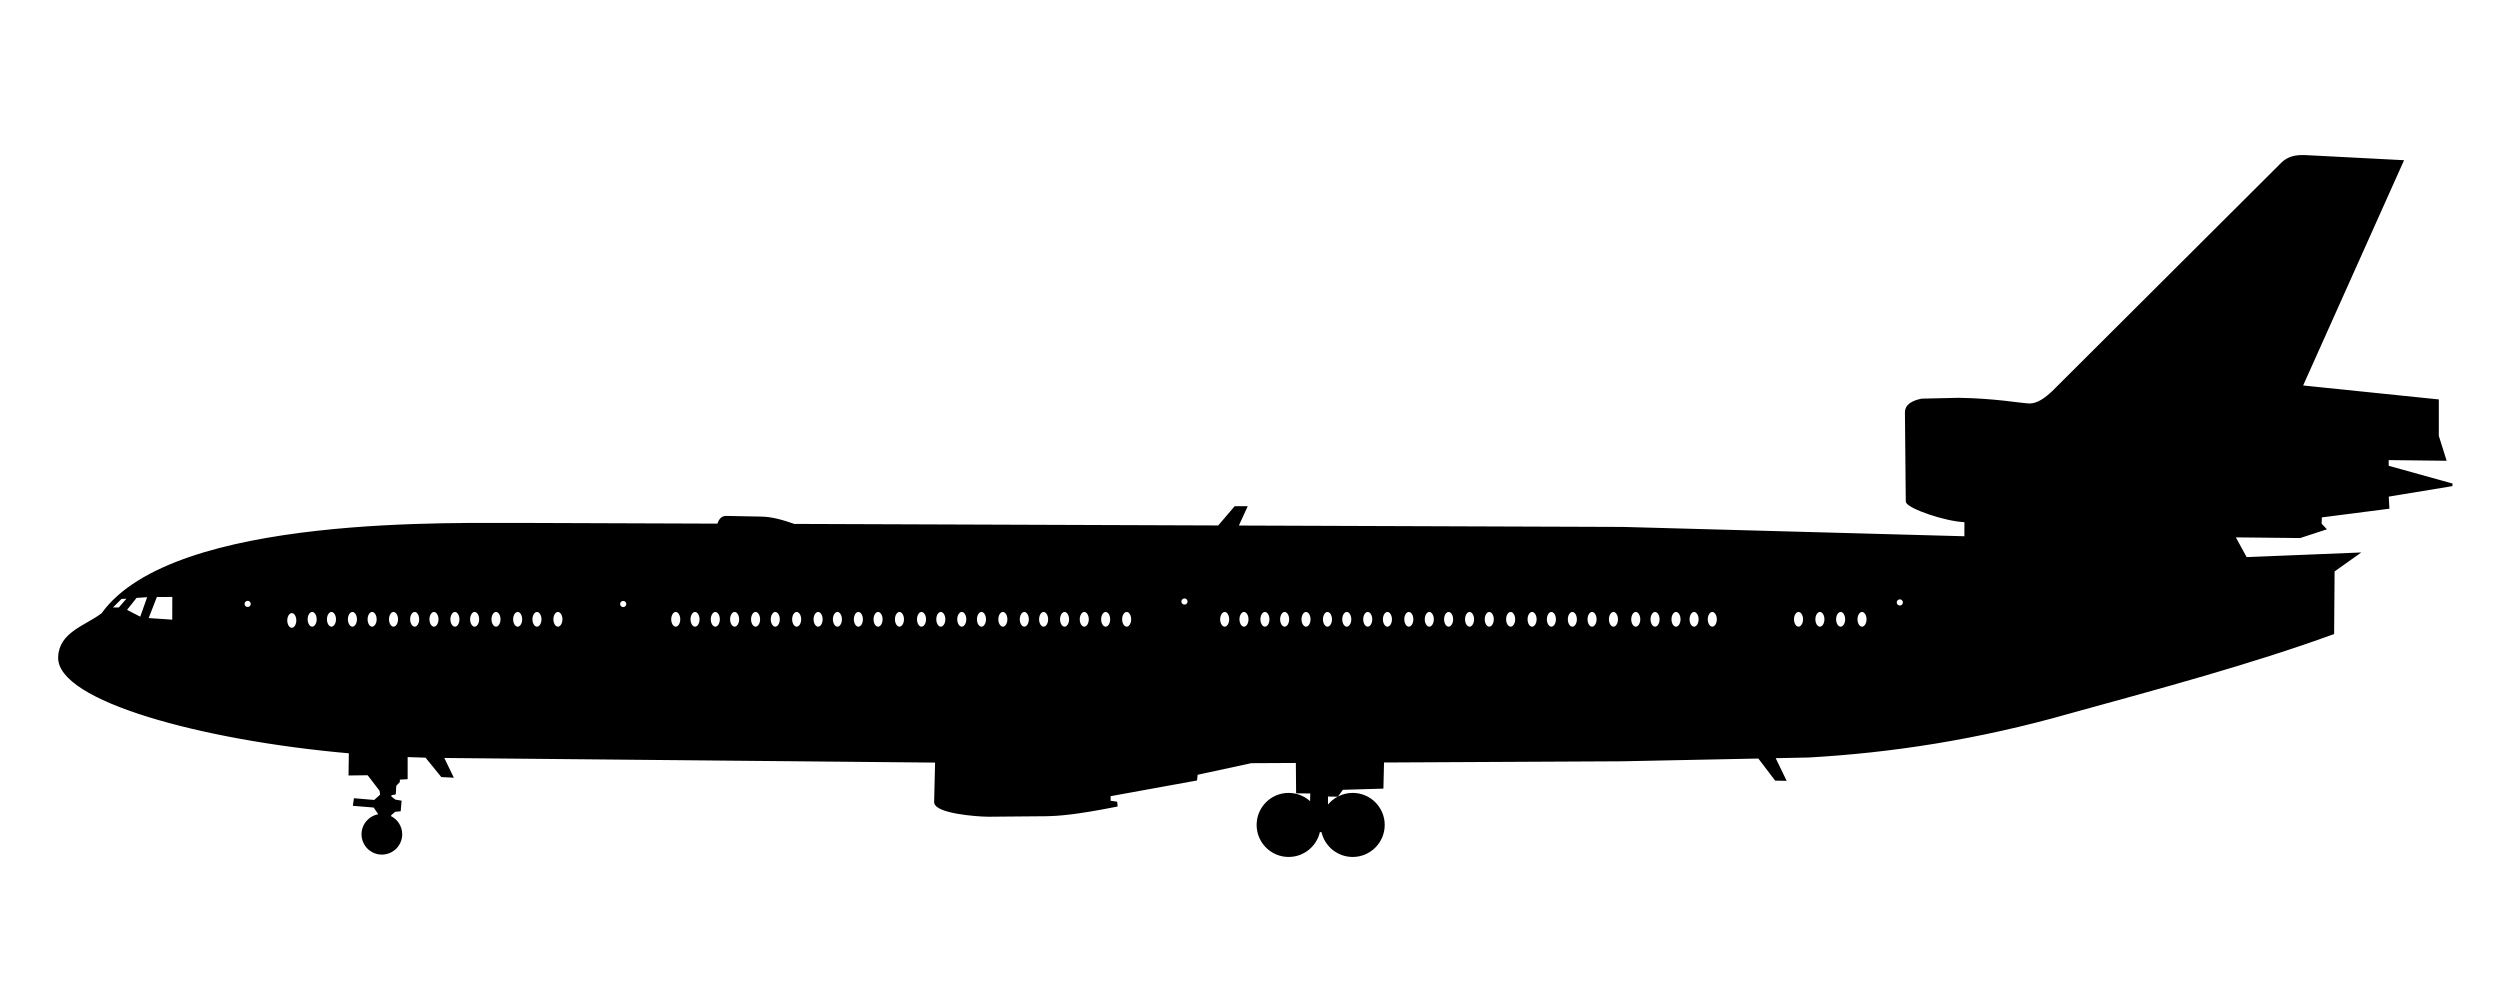
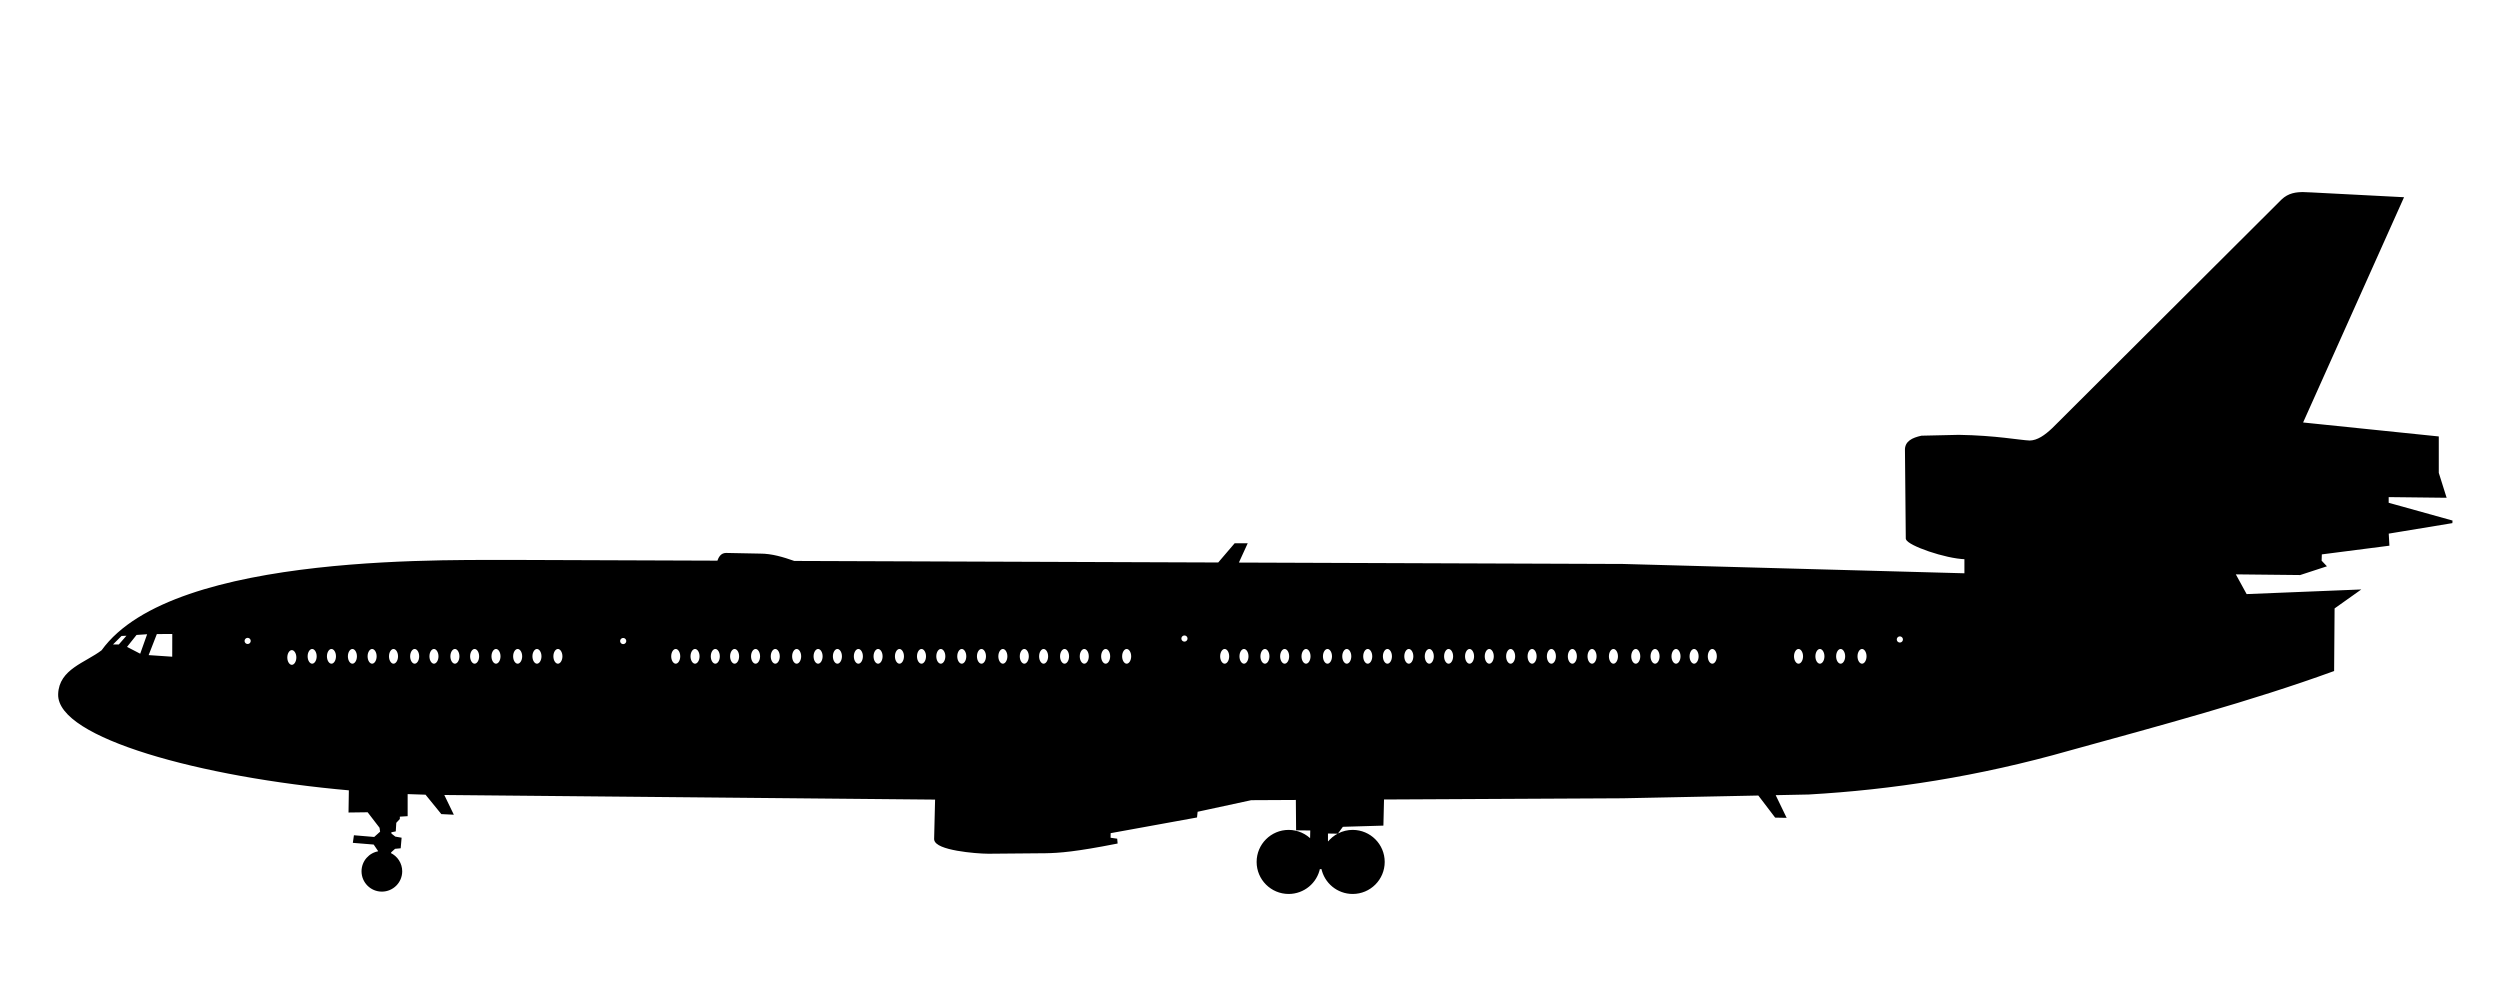
<svg xmlns="http://www.w3.org/2000/svg" width="250mm" height="100mm" version="1.1" viewBox="0 0 250 100">
-   <path transform="scale(.26458)" d="m870.85 59.109c-2.912-0.055-5.74 0.32-8.184 2.666l-86.621 86.367c-2.897 2.736-5.787 4.808-8.9 4.861-3.696-0.126-12.879-1.943-26.832-2.147l-14.018 0.316c-3.351 0.74-5.963 1.972-5.807 5.051l0.314 33.334c0.498 2.164 14.549 7.137 22.16 7.324v6.314l-129.55-3.537-145.95-0.531 3.338-7.293h-3.928l-6.209 7.268-160.55-0.586c-4.249-1.486-8.51-2.784-12.85-2.772l-12.879-0.252c-1.671 0.032-2.364 1.368-2.894 2.92l-73.498-0.268c-23.24 0.275-132.24-3.665-159.24 34.002-6.289 4.8-16.019 7.142-16.273 16.252-0.534 15.907 53.082 30.903 109.88 35.865l-0.127 8.33 6.965-0.09 4.731 6.162 0.27 1.875-2.59 2.32-7.41-0.625-0.27 1.875 7.59 0.625 1.875 2.768-0.02 0.697a7.188 7.188 0 0 0-6.231 7.115 7.188 7.188 0 0 0 7.188 7.188 7.188 7.188 0 0 0 7.188-7.188 7.188 7.188 0 0 0-4.184-6.519l-0.012-0.846 1.785-1.607 1.875-0.178 0.268-3.125-2.053-0.357-1.697-1.34-0.178-1.16 1.785-0.357 0.178-3.035 1.34-1.43v-1.16l2.947-0.18v-8.393c2.51 0.103 5.014 0.19 7.508 0.248l5.973 7.342 3.662 0.178-3.592-7.426c0.363 0.003 0.73 0.014 1.092 0.016l185.72 1.746-0.377 15.467c0.242 3.668 15.11 4.967 20.014 4.988l21.592-0.189c5.158-0.077 11.462-0.571 26.715-3.574l-0.088-0.982-2.545-0.357 0.043-2.588 32.68-5.938 0.223-2.143 20.67-4.465 17.412-0.088 0.096 11.484 5.367 0.064-0.1 4.578a11.607 11.607 0 0 0-8.58-3.807 11.607 11.607 0 0 0-11.605 11.607 11.607 11.607 0 0 0 11.605 11.605 11.607 11.607 0 0 0 11.389-9.377l1.426-0.012a11.607 11.607 0 0 0 11.383 9.389 11.607 11.607 0 0 0 11.607-11.605 11.607 11.607 0 0 0-11.607-11.607 11.607 11.607 0 0 0-9.248 4.617l-0.588-0.717v-3.537l3.978 0.064 1.893-2.59 15.09-0.441 0.234-9.883 90.605-0.461 51.604-1.047 6.365 8.361 3.283 0.062-4.123-8.537 13.229-0.268c31.309-1.776 63.931-6.745 98.57-16.607 34.158-9.414 68.618-18.655 99.555-29.91l0.178-23.572 8.928-6.34-41.963 1.697-4.643-8.482 25.088 0.268 9.287-3.035-1.607-1.697 0.1-3.016 25.506-3.283-0.252-4.545 24.496-4.041-24.496-6.818v-3.031l21.719 0.252-2.777-8.838v-13.385l-51.518-5.303 38.133-85.105-34.094-1.768c-0.978-0.056-1.957-0.122-2.928-0.141zm-805.23 166.01-0.021 9.621-10.121-0.686 3.469-8.912 6.674-0.023zm-9.277 0.051-3.062 8.617-6.029-3.125 4.107-5.164 4.984-0.328zm391.34 0.52a1.657 1.657 0 0 1 1.656 1.658 1.657 1.657 0 0 1-1.656 1.656 1.657 1.657 0 0 1-1.658-1.656 1.657 1.657 0 0 1 1.658-1.658zm-398.76 0.055-3.793 4.354-3.617-0.021 4.197-4.197 3.213-0.135zm669.13 0.293a1.657 1.657 0 0 1 1.658 1.658 1.657 1.657 0 0 1-1.658 1.656 1.657 1.657 0 0 1-1.656-1.656 1.657 1.657 0 0 1 1.656-1.658zm-624.45 0.553a1.657 1.657 0 0 1 1.656 1.656 1.657 1.657 0 0 1-1.656 1.658 1.657 1.657 0 0 1-1.658-1.658 1.657 1.657 0 0 1 1.658-1.656zm141.94 0.047a1.657 1.657 0 0 1 1.658 1.658 1.657 1.657 0 0 1-1.658 1.656 1.657 1.657 0 0 1-1.656-1.656 1.657 1.657 0 0 1 1.656-1.658zm-117.56 4.154a2.21 3.283 0 0 1 2.211 3.283 2.21 3.283 0 0 1-2.211 3.281 2.21 3.283 0 0 1-2.209-3.281 2.21 3.283 0 0 1 2.209-3.283zm7.299 0a2.21 3.283 0 0 1 2.209 3.283 2.21 3.283 0 0 1-2.209 3.281 2.21 3.283 0 0 1-2.211-3.281 2.21 3.283 0 0 1 2.211-3.283zm7.918 0a2.21 3.283 0 0 1 2.209 3.283 2.21 3.283 0 0 1-2.209 3.281 2.21 3.283 0 0 1-2.211-3.281 2.21 3.283 0 0 1 2.211-3.283zm7.449 0a2.21 3.283 0 0 1 2.209 3.283 2.21 3.283 0 0 1-2.209 3.281 2.21 3.283 0 0 1-2.211-3.281 2.21 3.283 0 0 1 2.211-3.283zm8.08 0a2.21 3.283 0 0 1 2.211 3.283 2.21 3.283 0 0 1-2.211 3.281 2.21 3.283 0 0 1-2.209-3.281 2.21 3.283 0 0 1 2.209-3.283zm7.994 0a2.21 3.283 0 0 1 2.211 3.283 2.21 3.283 0 0 1-2.211 3.281 2.21 3.283 0 0 1-2.209-3.281 2.21 3.283 0 0 1 2.209-3.283zm7.299 0a2.21 3.283 0 0 1 2.209 3.283 2.21 3.283 0 0 1-2.209 3.281 2.21 3.283 0 0 1-2.211-3.281 2.21 3.283 0 0 1 2.211-3.283zm7.918 0a2.21 3.283 0 0 1 2.209 3.283 2.21 3.283 0 0 1-2.209 3.281 2.21 3.283 0 0 1-2.211-3.281 2.21 3.283 0 0 1 2.211-3.283zm7.449 0a2.21 3.283 0 0 1 2.209 3.283 2.21 3.283 0 0 1-2.209 3.281 2.21 3.283 0 0 1-2.209-3.281 2.21 3.283 0 0 1 2.209-3.283zm8.082 0a2.21 3.283 0 0 1 2.209 3.283 2.21 3.283 0 0 1-2.209 3.281 2.21 3.283 0 0 1-2.211-3.281 2.21 3.283 0 0 1 2.211-3.283zm8.182 0a2.21 3.283 0 0 1 2.211 3.283 2.21 3.283 0 0 1-2.211 3.281 2.21 3.283 0 0 1-2.209-3.281 2.21 3.283 0 0 1 2.209-3.283zm7.299 0a2.21 3.283 0 0 1 2.209 3.283 2.21 3.283 0 0 1-2.209 3.281 2.21 3.283 0 0 1-2.211-3.281 2.21 3.283 0 0 1 2.211-3.283zm7.918 0a2.21 3.283 0 0 1 2.209 3.283 2.21 3.283 0 0 1-2.209 3.281 2.21 3.283 0 0 1-2.211-3.281 2.21 3.283 0 0 1 2.211-3.283zm44.529 0a2.21 3.283 0 0 1 2.209 3.283 2.21 3.283 0 0 1-2.209 3.281 2.21 3.283 0 0 1-2.211-3.281 2.21 3.283 0 0 1 2.211-3.283zm7.297 0a2.21 3.283 0 0 1 2.211 3.283 2.21 3.283 0 0 1-2.211 3.281 2.21 3.283 0 0 1-2.209-3.281 2.21 3.283 0 0 1 2.209-3.283zm7.662 0a2.21 3.283 0 0 1 2.211 3.283 2.21 3.283 0 0 1-2.211 3.281 2.21 3.283 0 0 1-2.209-3.281 2.21 3.283 0 0 1 2.209-3.283zm7.299 0a2.21 3.283 0 0 1 2.209 3.283 2.21 3.283 0 0 1-2.209 3.281 2.21 3.283 0 0 1-2.211-3.281 2.21 3.283 0 0 1 2.211-3.283zm7.918 0a2.21 3.283 0 0 1 2.209 3.283 2.21 3.283 0 0 1-2.209 3.281 2.21 3.283 0 0 1-2.211-3.281 2.21 3.283 0 0 1 2.211-3.283zm7.449 0a2.21 3.283 0 0 1 2.209 3.283 2.21 3.283 0 0 1-2.209 3.281 2.21 3.283 0 0 1-2.209-3.281 2.21 3.283 0 0 1 2.209-3.283zm8.082 0a2.21 3.283 0 0 1 2.209 3.283 2.21 3.283 0 0 1-2.209 3.281 2.21 3.283 0 0 1-2.211-3.281 2.21 3.283 0 0 1 2.211-3.283zm8.105 0a2.21 3.283 0 0 1 2.209 3.283 2.21 3.283 0 0 1-2.209 3.281 2.21 3.283 0 0 1-2.211-3.281 2.21 3.283 0 0 1 2.211-3.283zm7.297 0a2.21 3.283 0 0 1 2.211 3.283 2.21 3.283 0 0 1-2.211 3.281 2.21 3.283 0 0 1-2.209-3.281 2.21 3.283 0 0 1 2.209-3.283zm7.918 0a2.21 3.283 0 0 1 2.211 3.283 2.21 3.283 0 0 1-2.211 3.281 2.21 3.283 0 0 1-2.209-3.281 2.21 3.283 0 0 1 2.209-3.283zm7.449 0a2.21 3.283 0 0 1 2.211 3.283 2.21 3.283 0 0 1-2.211 3.281 2.21 3.283 0 0 1-2.209-3.281 2.21 3.283 0 0 1 2.209-3.283zm8.082 0a2.21 3.283 0 0 1 2.209 3.283 2.21 3.283 0 0 1-2.209 3.281 2.21 3.283 0 0 1-2.209-3.281 2.21 3.283 0 0 1 2.209-3.283zm8.334 0a2.21 3.283 0 0 1 2.209 3.283 2.21 3.283 0 0 1-2.209 3.281 2.21 3.283 0 0 1-2.209-3.281 2.21 3.283 0 0 1 2.209-3.283zm7.297 0a2.21 3.283 0 0 1 2.211 3.283 2.21 3.283 0 0 1-2.211 3.281 2.21 3.283 0 0 1-2.209-3.281 2.21 3.283 0 0 1 2.209-3.283zm7.918 0a2.21 3.283 0 0 1 2.211 3.283 2.21 3.283 0 0 1-2.211 3.281 2.21 3.283 0 0 1-2.209-3.281 2.21 3.283 0 0 1 2.209-3.283zm7.451 0a2.21 3.283 0 0 1 2.209 3.283 2.21 3.283 0 0 1-2.209 3.281 2.21 3.283 0 0 1-2.211-3.281 2.21 3.283 0 0 1 2.211-3.283zm8.08 0a2.21 3.283 0 0 1 2.211 3.283 2.21 3.283 0 0 1-2.211 3.281 2.21 3.283 0 0 1-2.209-3.281 2.21 3.283 0 0 1 2.209-3.283zm8.107 0a2.21 3.283 0 0 1 2.209 3.283 2.21 3.283 0 0 1-2.209 3.281 2.21 3.283 0 0 1-2.211-3.281 2.21 3.283 0 0 1 2.211-3.283zm7.297 0a2.21 3.283 0 0 1 2.209 3.283 2.21 3.283 0 0 1-2.209 3.281 2.21 3.283 0 0 1-2.209-3.281 2.21 3.283 0 0 1 2.209-3.283zm7.918 0a2.21 3.283 0 0 1 2.209 3.283 2.21 3.283 0 0 1-2.209 3.281 2.21 3.283 0 0 1-2.209-3.281 2.21 3.283 0 0 1 2.209-3.283zm7.449 0a2.21 3.283 0 0 1 2.211 3.283 2.21 3.283 0 0 1-2.211 3.281 2.21 3.283 0 0 1-2.209-3.281 2.21 3.283 0 0 1 2.209-3.283zm8.082 0a2.21 3.283 0 0 1 2.209 3.283 2.21 3.283 0 0 1-2.209 3.281 2.21 3.283 0 0 1-2.211-3.281 2.21 3.283 0 0 1 2.211-3.283zm7.936 0a2.21 3.283 0 0 1 2.211 3.283 2.21 3.283 0 0 1-2.211 3.281 2.21 3.283 0 0 1-2.209-3.281 2.21 3.283 0 0 1 2.209-3.283zm37.049 0a2.21 3.283 0 0 1 2.209 3.283 2.21 3.283 0 0 1-2.209 3.281 2.21 3.283 0 0 1-2.211-3.281 2.21 3.283 0 0 1 2.211-3.283zm7.297 0a2.21 3.283 0 0 1 2.209 3.283 2.21 3.283 0 0 1-2.209 3.281 2.21 3.283 0 0 1-2.209-3.281 2.21 3.283 0 0 1 2.209-3.283zm7.918 0a2.21 3.283 0 0 1 2.209 3.283 2.21 3.283 0 0 1-2.209 3.281 2.21 3.283 0 0 1-2.209-3.281 2.21 3.283 0 0 1 2.209-3.283zm7.449 0a2.21 3.283 0 0 1 2.211 3.283 2.21 3.283 0 0 1-2.211 3.281 2.21 3.283 0 0 1-2.209-3.281 2.21 3.283 0 0 1 2.209-3.283zm8.082 0a2.21 3.283 0 0 1 2.209 3.283 2.21 3.283 0 0 1-2.209 3.281 2.21 3.283 0 0 1-2.209-3.281 2.21 3.283 0 0 1 2.209-3.283zm8.105 0a2.21 3.283 0 0 1 2.211 3.283 2.21 3.283 0 0 1-2.211 3.281 2.21 3.283 0 0 1-2.209-3.281 2.21 3.283 0 0 1 2.209-3.283zm7.299 0a2.21 3.283 0 0 1 2.209 3.283 2.21 3.283 0 0 1-2.209 3.281 2.21 3.283 0 0 1-2.211-3.281 2.21 3.283 0 0 1 2.211-3.283zm7.916 0a2.21 3.283 0 0 1 2.211 3.283 2.21 3.283 0 0 1-2.211 3.281 2.21 3.283 0 0 1-2.209-3.281 2.21 3.283 0 0 1 2.209-3.283zm7.451 0a2.21 3.283 0 0 1 2.209 3.283 2.21 3.283 0 0 1-2.209 3.281 2.21 3.283 0 0 1-2.211-3.281 2.21 3.283 0 0 1 2.211-3.283zm8.08 0a2.21 3.283 0 0 1 2.211 3.283 2.21 3.283 0 0 1-2.211 3.281 2.21 3.283 0 0 1-2.209-3.281 2.21 3.283 0 0 1 2.209-3.283zm7.742 0a2.21 3.283 0 0 1 2.209 3.283 2.21 3.283 0 0 1-2.209 3.281 2.21 3.283 0 0 1-2.211-3.281 2.21 3.283 0 0 1 2.211-3.283zm7.297 0a2.21 3.283 0 0 1 2.209 3.283 2.21 3.283 0 0 1-2.209 3.281 2.21 3.283 0 0 1-2.209-3.281 2.21 3.283 0 0 1 2.209-3.283zm7.918 0a2.21 3.283 0 0 1 2.209 3.283 2.21 3.283 0 0 1-2.209 3.281 2.21 3.283 0 0 1-2.209-3.281 2.21 3.283 0 0 1 2.209-3.283zm7.449 0a2.21 3.283 0 0 1 2.211 3.283 2.21 3.283 0 0 1-2.211 3.281 2.21 3.283 0 0 1-2.209-3.281 2.21 3.283 0 0 1 2.209-3.283zm8.082 0a2.21 3.283 0 0 1 2.209 3.283 2.21 3.283 0 0 1-2.209 3.281 2.21 3.283 0 0 1-2.211-3.281 2.21 3.283 0 0 1 2.211-3.283zm8.105 0a2.21 3.283 0 0 1 2.211 3.283 2.21 3.283 0 0 1-2.211 3.281 2.21 3.283 0 0 1-2.209-3.281 2.21 3.283 0 0 1 2.209-3.283zm7.299 0a2.21 3.283 0 0 1 2.209 3.283 2.21 3.283 0 0 1-2.209 3.281 2.21 3.283 0 0 1-2.211-3.281 2.21 3.283 0 0 1 2.211-3.283zm7.916 0a2.21 3.283 0 0 1 2.211 3.283 2.21 3.283 0 0 1-2.211 3.281 2.21 3.283 0 0 1-2.209-3.281 2.21 3.283 0 0 1 2.209-3.283zm7.451 0a2.21 3.283 0 0 1 2.209 3.283 2.21 3.283 0 0 1-2.209 3.281 2.21 3.283 0 0 1-2.211-3.281 2.21 3.283 0 0 1 2.211-3.283zm8.08 0a2.21 3.283 0 0 1 2.211 3.283 2.21 3.283 0 0 1-2.211 3.281 2.21 3.283 0 0 1-2.209-3.281 2.21 3.283 0 0 1 2.209-3.283zm8.436 0a2.21 3.283 0 0 1 2.209 3.283 2.21 3.283 0 0 1-2.209 3.281 2.21 3.283 0 0 1-2.211-3.281 2.21 3.283 0 0 1 2.211-3.283zm7.297 0a2.21 3.283 0 0 1 2.209 3.283 2.21 3.283 0 0 1-2.209 3.281 2.21 3.283 0 0 1-2.209-3.281 2.21 3.283 0 0 1 2.209-3.283zm7.918 0a2.21 3.283 0 0 1 2.209 3.283 2.21 3.283 0 0 1-2.209 3.281 2.21 3.283 0 0 1-2.209-3.281 2.21 3.283 0 0 1 2.209-3.283zm6.832 0a2.21 3.283 0 0 1 2.211 3.283 2.21 3.283 0 0 1-2.211 3.281 2.21 3.283 0 0 1-2.209-3.281 2.21 3.283 0 0 1 2.209-3.283zm6.881 0a2.21 3.283 0 0 1 2.211 3.283 2.21 3.283 0 0 1-2.211 3.281 2.21 3.283 0 0 1-2.209-3.281 2.21 3.283 0 0 1 2.209-3.283zm32.59 0a2.21 3.283 0 0 1 2.209 3.283 2.21 3.283 0 0 1-2.209 3.281 2.21 3.283 0 0 1-2.211-3.281 2.21 3.283 0 0 1 2.211-3.283zm8.08 0a2.21 3.283 0 0 1 2.211 3.283 2.21 3.283 0 0 1-2.211 3.281 2.21 3.283 0 0 1-2.209-3.281 2.21 3.283 0 0 1 2.209-3.283zm7.836 0a2.21 3.283 0 0 1 2.211 3.283 2.21 3.283 0 0 1-2.211 3.281 2.21 3.283 0 0 1-2.209-3.281 2.21 3.283 0 0 1 2.209-3.283zm8.082 0a2.21 3.283 0 0 1 2.209 3.283 2.21 3.283 0 0 1-2.209 3.281 2.21 3.283 0 0 1-2.209-3.281 2.21 3.283 0 0 1 2.209-3.283zm-593.48 0.428a2.21 3.283 0 0 1 2.211 3.283 2.21 3.283 0 0 1-2.211 3.283 2.21 3.283 0 0 1-2.209-3.283 2.21 3.283 0 0 1 2.209-3.283z" stroke="#000" stroke-width="1px" />
+   <path d="m230.41 19.343c-0.77-0.014-1.519 0.085-2.165 0.705l-22.918 22.851c-0.767 0.724-1.531 1.272-2.355 1.286-0.978-0.033-3.408-0.514-7.099-0.568l-3.709 0.084c-0.887 0.196-1.578 0.522-1.536 1.336l0.083 8.819c0.132 0.572 3.849 1.888 5.863 1.938v1.671l-34.276-0.936-38.615-0.141 0.883-1.93h-1.039l-1.643 1.923-42.478-0.155c-1.124-0.393-2.252-0.737-3.4-0.733l-3.408-0.067c-0.442 0.008-0.625 0.362-0.766 0.773l-19.446-0.071c-6.149 0.073-34.988-0.97-42.132 8.996-1.664 1.27-4.238 1.889-4.306 4.3-0.141 4.209 14.044 8.176 29.072 9.489l-0.034 2.204 1.843-0.024 1.252 1.63 0.071 0.496-0.685 0.614-1.961-0.165-0.071 0.496 2.008 0.165 0.496 0.732-0.005 0.184a1.902 1.902 0 0 0-1.649 1.883 1.902 1.902 0 0 0 1.902 1.902 1.902 1.902 0 0 0 1.902-1.902 1.902 1.902 0 0 0-1.107-1.725l-0.003-0.224 0.472-0.425 0.496-0.047 0.071-0.827-0.543-0.095-0.449-0.354-0.047-0.307 0.472-0.095 0.047-0.803 0.354-0.378v-0.307l0.78-0.048v-2.22c0.664 0.027 1.327 0.05 1.986 0.066l1.58 1.942 0.969 0.047-0.95-1.965c0.096 8.21e-4 0.193 0.004 0.289 0.004l49.138 0.462-0.1 4.092c0.064 0.97 3.998 1.314 5.295 1.32l5.713-0.05c1.365-0.02 3.033-0.151 7.068-0.946l-0.023-0.26-0.673-0.095 0.011-0.685 8.646-1.571 0.059-0.567 5.469-1.181 4.607-0.023 0.025 3.038 1.42 0.017-0.026 1.211a3.071 3.071 0 0 0-2.27-1.007 3.071 3.071 0 0 0-3.07 3.071 3.071 3.071 0 0 0 3.07 3.071 3.071 3.071 0 0 0 3.013-2.481l0.377-0.003a3.071 3.071 0 0 0 3.012 2.484 3.071 3.071 0 0 0 3.071-3.071 3.071 3.071 0 0 0-3.071-3.071 3.071 3.071 0 0 0-2.447 1.222l-0.156-0.19v-0.936l1.053 0.017 0.501-0.685 3.993-0.117 0.062-2.615 23.972-0.122 13.653-0.277 1.684 2.212 0.869 0.017-1.091-2.259 3.5-0.071c8.284-0.47 16.915-1.784 26.08-4.394 9.037-2.491 18.155-4.936 26.34-7.914l0.047-6.237 2.362-1.677-11.103 0.449-1.228-2.244 6.638 0.071 2.457-0.803-0.425-0.449 0.026-0.798 6.748-0.869-0.067-1.202 6.481-1.069-6.481-1.804v-0.802l5.746 0.067-0.735-2.338v-3.541l-13.631-1.403 10.089-22.517-9.021-0.468c-0.259-0.015-0.518-0.032-0.775-0.037zm-213.05 43.923-0.006 2.546-2.678-0.181 0.918-2.358 1.766-0.006zm-2.455 0.013-0.81 2.28-1.595-0.827 1.087-1.366 1.319-0.087zm103.54 0.137a0.438 0.438 0 0 1 0.438 0.439 0.438 0.438 0 0 1-0.438 0.438 0.438 0.438 0 0 1-0.439-0.438 0.438 0.438 0 0 1 0.439-0.439zm-105.5 0.014-1.004 1.152-0.957-0.006 1.111-1.111 0.85-0.036zm177.04 0.078a0.438 0.438 0 0 1 0.439 0.439 0.438 0.438 0 0 1-0.439 0.438 0.438 0.438 0 0 1-0.438-0.438 0.438 0.438 0 0 1 0.438-0.439zm-165.22 0.146a0.438 0.438 0 0 1 0.438 0.438 0.438 0.438 0 0 1-0.438 0.439 0.438 0.438 0 0 1-0.439-0.439 0.438 0.438 0 0 1 0.439-0.438zm37.554 0.012a0.438 0.438 0 0 1 0.439 0.439 0.438 0.438 0 0 1-0.439 0.438 0.438 0.438 0 0 1-0.438-0.438 0.438 0.438 0 0 1 0.438-0.439zm-31.104 1.099a0.585 0.869 0 0 1 0.585 0.869 0.585 0.869 0 0 1-0.585 0.868 0.585 0.869 0 0 1-0.584-0.868 0.585 0.869 0 0 1 0.584-0.869zm1.931 0a0.585 0.869 0 0 1 0.584 0.869 0.585 0.869 0 0 1-0.584 0.868 0.585 0.869 0 0 1-0.585-0.868 0.585 0.869 0 0 1 0.585-0.869zm2.095 0a0.585 0.869 0 0 1 0.584 0.869 0.585 0.869 0 0 1-0.584 0.868 0.585 0.869 0 0 1-0.585-0.868 0.585 0.869 0 0 1 0.585-0.869zm1.971 0a0.585 0.869 0 0 1 0.584 0.869 0.585 0.869 0 0 1-0.584 0.868 0.585 0.869 0 0 1-0.585-0.868 0.585 0.869 0 0 1 0.585-0.869zm2.138 0a0.585 0.869 0 0 1 0.585 0.869 0.585 0.869 0 0 1-0.585 0.868 0.585 0.869 0 0 1-0.584-0.868 0.585 0.869 0 0 1 0.584-0.869zm2.115 0a0.585 0.869 0 0 1 0.585 0.869 0.585 0.869 0 0 1-0.585 0.868 0.585 0.869 0 0 1-0.584-0.868 0.585 0.869 0 0 1 0.584-0.869zm1.931 0a0.585 0.869 0 0 1 0.584 0.869 0.585 0.869 0 0 1-0.584 0.868 0.585 0.869 0 0 1-0.585-0.868 0.585 0.869 0 0 1 0.585-0.869zm2.095 0a0.585 0.869 0 0 1 0.584 0.869 0.585 0.869 0 0 1-0.584 0.868 0.585 0.869 0 0 1-0.585-0.868 0.585 0.869 0 0 1 0.585-0.869zm1.971 0a0.585 0.869 0 0 1 0.584 0.869 0.585 0.869 0 0 1-0.584 0.868 0.585 0.869 0 0 1-0.584-0.868 0.585 0.869 0 0 1 0.584-0.869zm2.138 0a0.585 0.869 0 0 1 0.584 0.869 0.585 0.869 0 0 1-0.584 0.868 0.585 0.869 0 0 1-0.585-0.868 0.585 0.869 0 0 1 0.585-0.869zm2.165 0a0.585 0.869 0 0 1 0.585 0.869 0.585 0.869 0 0 1-0.585 0.868 0.585 0.869 0 0 1-0.584-0.868 0.585 0.869 0 0 1 0.584-0.869zm1.931 0a0.585 0.869 0 0 1 0.584 0.869 0.585 0.869 0 0 1-0.584 0.868 0.585 0.869 0 0 1-0.585-0.868 0.585 0.869 0 0 1 0.585-0.869zm2.095 0a0.585 0.869 0 0 1 0.584 0.869 0.585 0.869 0 0 1-0.584 0.868 0.585 0.869 0 0 1-0.585-0.868 0.585 0.869 0 0 1 0.585-0.869zm11.781 0a0.585 0.869 0 0 1 0.584 0.869 0.585 0.869 0 0 1-0.584 0.868 0.585 0.869 0 0 1-0.585-0.868 0.585 0.869 0 0 1 0.585-0.869zm1.931 0a0.585 0.869 0 0 1 0.585 0.869 0.585 0.869 0 0 1-0.585 0.868 0.585 0.869 0 0 1-0.584-0.868 0.585 0.869 0 0 1 0.584-0.869zm2.027 0a0.585 0.869 0 0 1 0.585 0.869 0.585 0.869 0 0 1-0.585 0.868 0.585 0.869 0 0 1-0.584-0.868 0.585 0.869 0 0 1 0.584-0.869zm1.931 0a0.585 0.869 0 0 1 0.584 0.869 0.585 0.869 0 0 1-0.584 0.868 0.585 0.869 0 0 1-0.585-0.868 0.585 0.869 0 0 1 0.585-0.869zm2.095 0a0.585 0.869 0 0 1 0.584 0.869 0.585 0.869 0 0 1-0.584 0.868 0.585 0.869 0 0 1-0.585-0.868 0.585 0.869 0 0 1 0.585-0.869zm1.971 0a0.585 0.869 0 0 1 0.584 0.869 0.585 0.869 0 0 1-0.584 0.868 0.585 0.869 0 0 1-0.584-0.868 0.585 0.869 0 0 1 0.584-0.869zm2.138 0a0.585 0.869 0 0 1 0.584 0.869 0.585 0.869 0 0 1-0.584 0.868 0.585 0.869 0 0 1-0.585-0.868 0.585 0.869 0 0 1 0.585-0.869zm2.145 0a0.585 0.869 0 0 1 0.584 0.869 0.585 0.869 0 0 1-0.584 0.868 0.585 0.869 0 0 1-0.585-0.868 0.585 0.869 0 0 1 0.585-0.869zm1.931 0a0.585 0.869 0 0 1 0.585 0.869 0.585 0.869 0 0 1-0.585 0.868 0.585 0.869 0 0 1-0.584-0.868 0.585 0.869 0 0 1 0.584-0.869zm2.095 0a0.585 0.869 0 0 1 0.585 0.869 0.585 0.869 0 0 1-0.585 0.868 0.585 0.869 0 0 1-0.584-0.868 0.585 0.869 0 0 1 0.584-0.869zm1.971 0a0.585 0.869 0 0 1 0.585 0.869 0.585 0.869 0 0 1-0.585 0.868 0.585 0.869 0 0 1-0.584-0.868 0.585 0.869 0 0 1 0.584-0.869zm2.138 0a0.585 0.869 0 0 1 0.584 0.869 0.585 0.869 0 0 1-0.584 0.868 0.585 0.869 0 0 1-0.584-0.868 0.585 0.869 0 0 1 0.584-0.869zm2.205 0a0.585 0.869 0 0 1 0.584 0.869 0.585 0.869 0 0 1-0.584 0.868 0.585 0.869 0 0 1-0.584-0.868 0.585 0.869 0 0 1 0.584-0.869zm1.931 0a0.585 0.869 0 0 1 0.585 0.869 0.585 0.869 0 0 1-0.585 0.868 0.585 0.869 0 0 1-0.584-0.868 0.585 0.869 0 0 1 0.584-0.869zm2.095 0a0.585 0.869 0 0 1 0.585 0.869 0.585 0.869 0 0 1-0.585 0.868 0.585 0.869 0 0 1-0.584-0.868 0.585 0.869 0 0 1 0.584-0.869zm1.971 0a0.585 0.869 0 0 1 0.584 0.869 0.585 0.869 0 0 1-0.584 0.868 0.585 0.869 0 0 1-0.585-0.868 0.585 0.869 0 0 1 0.585-0.869zm2.138 0a0.585 0.869 0 0 1 0.585 0.869 0.585 0.869 0 0 1-0.585 0.868 0.585 0.869 0 0 1-0.584-0.868 0.585 0.869 0 0 1 0.584-0.869zm2.145 0a0.585 0.869 0 0 1 0.584 0.869 0.585 0.869 0 0 1-0.584 0.868 0.585 0.869 0 0 1-0.585-0.868 0.585 0.869 0 0 1 0.585-0.869zm1.931 0a0.585 0.869 0 0 1 0.584 0.869 0.585 0.869 0 0 1-0.584 0.868 0.585 0.869 0 0 1-0.584-0.868 0.585 0.869 0 0 1 0.584-0.869zm2.095 0a0.585 0.869 0 0 1 0.584 0.869 0.585 0.869 0 0 1-0.584 0.868 0.585 0.869 0 0 1-0.584-0.868 0.585 0.869 0 0 1 0.584-0.869zm1.971 0a0.585 0.869 0 0 1 0.585 0.869 0.585 0.869 0 0 1-0.585 0.868 0.585 0.869 0 0 1-0.584-0.868 0.585 0.869 0 0 1 0.584-0.869zm2.138 0a0.585 0.869 0 0 1 0.584 0.869 0.585 0.869 0 0 1-0.584 0.868 0.585 0.869 0 0 1-0.585-0.868 0.585 0.869 0 0 1 0.585-0.869zm2.1 0a0.585 0.869 0 0 1 0.585 0.869 0.585 0.869 0 0 1-0.585 0.868 0.585 0.869 0 0 1-0.584-0.868 0.585 0.869 0 0 1 0.584-0.869zm9.802 0a0.585 0.869 0 0 1 0.584 0.869 0.585 0.869 0 0 1-0.584 0.868 0.585 0.869 0 0 1-0.585-0.868 0.585 0.869 0 0 1 0.585-0.869zm1.931 0a0.585 0.869 0 0 1 0.584 0.869 0.585 0.869 0 0 1-0.584 0.868 0.585 0.869 0 0 1-0.584-0.868 0.585 0.869 0 0 1 0.584-0.869zm2.095 0a0.585 0.869 0 0 1 0.584 0.869 0.585 0.869 0 0 1-0.584 0.868 0.585 0.869 0 0 1-0.584-0.868 0.585 0.869 0 0 1 0.584-0.869zm1.971 0a0.585 0.869 0 0 1 0.585 0.869 0.585 0.869 0 0 1-0.585 0.868 0.585 0.869 0 0 1-0.584-0.868 0.585 0.869 0 0 1 0.584-0.869zm2.138 0a0.585 0.869 0 0 1 0.584 0.869 0.585 0.869 0 0 1-0.584 0.868 0.585 0.869 0 0 1-0.584-0.868 0.585 0.869 0 0 1 0.584-0.869zm2.145 0a0.585 0.869 0 0 1 0.585 0.869 0.585 0.869 0 0 1-0.585 0.868 0.585 0.869 0 0 1-0.584-0.868 0.585 0.869 0 0 1 0.584-0.869zm1.931 0a0.585 0.869 0 0 1 0.584 0.869 0.585 0.869 0 0 1-0.584 0.868 0.585 0.869 0 0 1-0.585-0.868 0.585 0.869 0 0 1 0.585-0.869zm2.094 0a0.585 0.869 0 0 1 0.585 0.869 0.585 0.869 0 0 1-0.585 0.868 0.585 0.869 0 0 1-0.584-0.868 0.585 0.869 0 0 1 0.584-0.869zm1.971 0a0.585 0.869 0 0 1 0.584 0.869 0.585 0.869 0 0 1-0.584 0.868 0.585 0.869 0 0 1-0.585-0.868 0.585 0.869 0 0 1 0.585-0.869zm2.138 0a0.585 0.869 0 0 1 0.585 0.869 0.585 0.869 0 0 1-0.585 0.868 0.585 0.869 0 0 1-0.584-0.868 0.585 0.869 0 0 1 0.584-0.869zm2.048 0a0.585 0.869 0 0 1 0.584 0.869 0.585 0.869 0 0 1-0.584 0.868 0.585 0.869 0 0 1-0.585-0.868 0.585 0.869 0 0 1 0.585-0.869zm1.931 0a0.585 0.869 0 0 1 0.584 0.869 0.585 0.869 0 0 1-0.584 0.868 0.585 0.869 0 0 1-0.584-0.868 0.585 0.869 0 0 1 0.584-0.869zm2.095 0a0.585 0.869 0 0 1 0.584 0.869 0.585 0.869 0 0 1-0.584 0.868 0.585 0.869 0 0 1-0.584-0.868 0.585 0.869 0 0 1 0.584-0.869zm1.971 0a0.585 0.869 0 0 1 0.585 0.869 0.585 0.869 0 0 1-0.585 0.868 0.585 0.869 0 0 1-0.584-0.868 0.585 0.869 0 0 1 0.584-0.869zm2.138 0a0.585 0.869 0 0 1 0.584 0.869 0.585 0.869 0 0 1-0.584 0.868 0.585 0.869 0 0 1-0.585-0.868 0.585 0.869 0 0 1 0.585-0.869zm2.145 0a0.585 0.869 0 0 1 0.585 0.869 0.585 0.869 0 0 1-0.585 0.868 0.585 0.869 0 0 1-0.584-0.868 0.585 0.869 0 0 1 0.584-0.869zm1.931 0a0.585 0.869 0 0 1 0.584 0.869 0.585 0.869 0 0 1-0.584 0.868 0.585 0.869 0 0 1-0.585-0.868 0.585 0.869 0 0 1 0.585-0.869zm2.094 0a0.585 0.869 0 0 1 0.585 0.869 0.585 0.869 0 0 1-0.585 0.868 0.585 0.869 0 0 1-0.584-0.868 0.585 0.869 0 0 1 0.584-0.869zm1.971 0a0.585 0.869 0 0 1 0.584 0.869 0.585 0.869 0 0 1-0.584 0.868 0.585 0.869 0 0 1-0.585-0.868 0.585 0.869 0 0 1 0.585-0.869zm2.138 0a0.585 0.869 0 0 1 0.585 0.869 0.585 0.869 0 0 1-0.585 0.868 0.585 0.869 0 0 1-0.584-0.868 0.585 0.869 0 0 1 0.584-0.869zm2.232 0a0.585 0.869 0 0 1 0.584 0.869 0.585 0.869 0 0 1-0.584 0.868 0.585 0.869 0 0 1-0.585-0.868 0.585 0.869 0 0 1 0.585-0.869zm1.931 0a0.585 0.869 0 0 1 0.584 0.869 0.585 0.869 0 0 1-0.584 0.868 0.585 0.869 0 0 1-0.584-0.868 0.585 0.869 0 0 1 0.584-0.869zm2.095 0a0.585 0.869 0 0 1 0.584 0.869 0.585 0.869 0 0 1-0.584 0.868 0.585 0.869 0 0 1-0.584-0.868 0.585 0.869 0 0 1 0.584-0.869zm1.808 0a0.585 0.869 0 0 1 0.585 0.869 0.585 0.869 0 0 1-0.585 0.868 0.585 0.869 0 0 1-0.584-0.868 0.585 0.869 0 0 1 0.584-0.869zm1.821 0a0.585 0.869 0 0 1 0.585 0.869 0.585 0.869 0 0 1-0.585 0.868 0.585 0.869 0 0 1-0.584-0.868 0.585 0.869 0 0 1 0.584-0.869zm8.623 0a0.585 0.869 0 0 1 0.584 0.869 0.585 0.869 0 0 1-0.584 0.868 0.585 0.869 0 0 1-0.585-0.868 0.585 0.869 0 0 1 0.585-0.869zm2.138 0a0.585 0.869 0 0 1 0.585 0.869 0.585 0.869 0 0 1-0.585 0.868 0.585 0.869 0 0 1-0.584-0.868 0.585 0.869 0 0 1 0.584-0.869zm2.073 0a0.585 0.869 0 0 1 0.585 0.869 0.585 0.869 0 0 1-0.585 0.868 0.585 0.869 0 0 1-0.584-0.868 0.585 0.869 0 0 1 0.584-0.869zm2.138 0a0.585 0.869 0 0 1 0.584 0.869 0.585 0.869 0 0 1-0.584 0.868 0.585 0.869 0 0 1-0.584-0.868 0.585 0.869 0 0 1 0.584-0.869zm-157.02 0.113a0.585 0.869 0 0 1 0.585 0.869 0.585 0.869 0 0 1-0.585 0.869 0.585 0.869 0 0 1-0.584-0.869 0.585 0.869 0 0 1 0.584-0.869z" stroke="#000" stroke-width=".265px" />
</svg>
